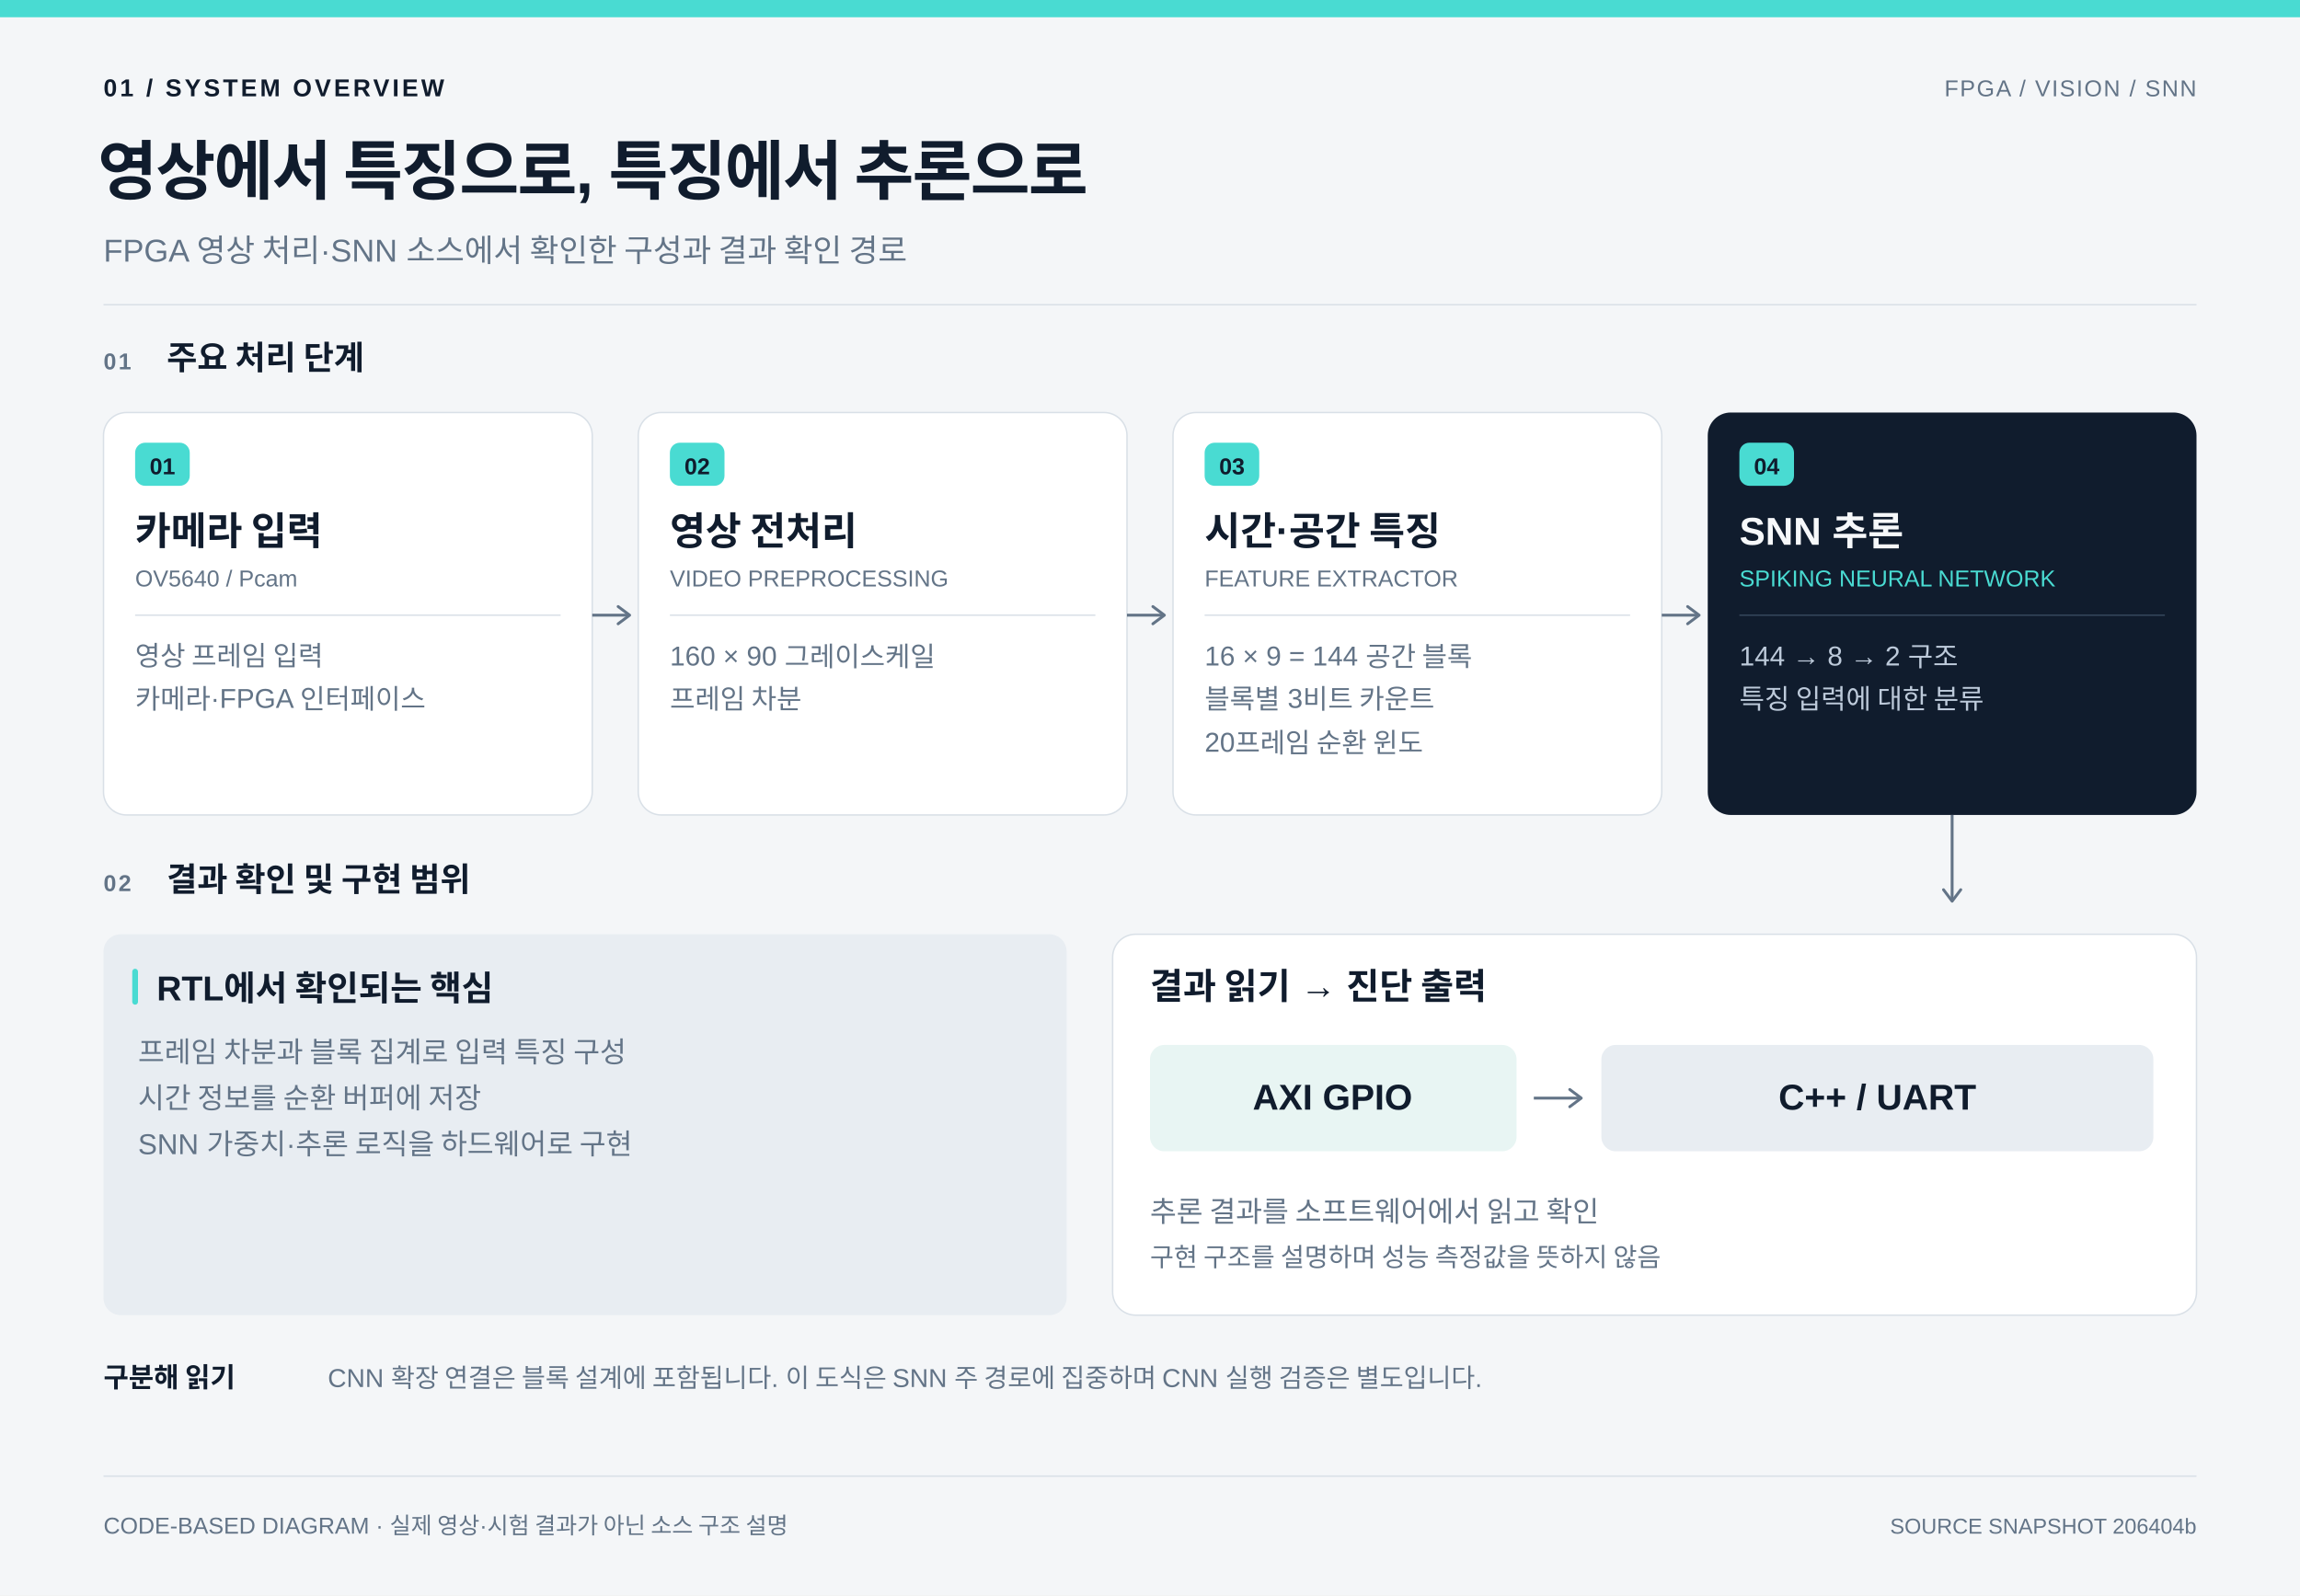
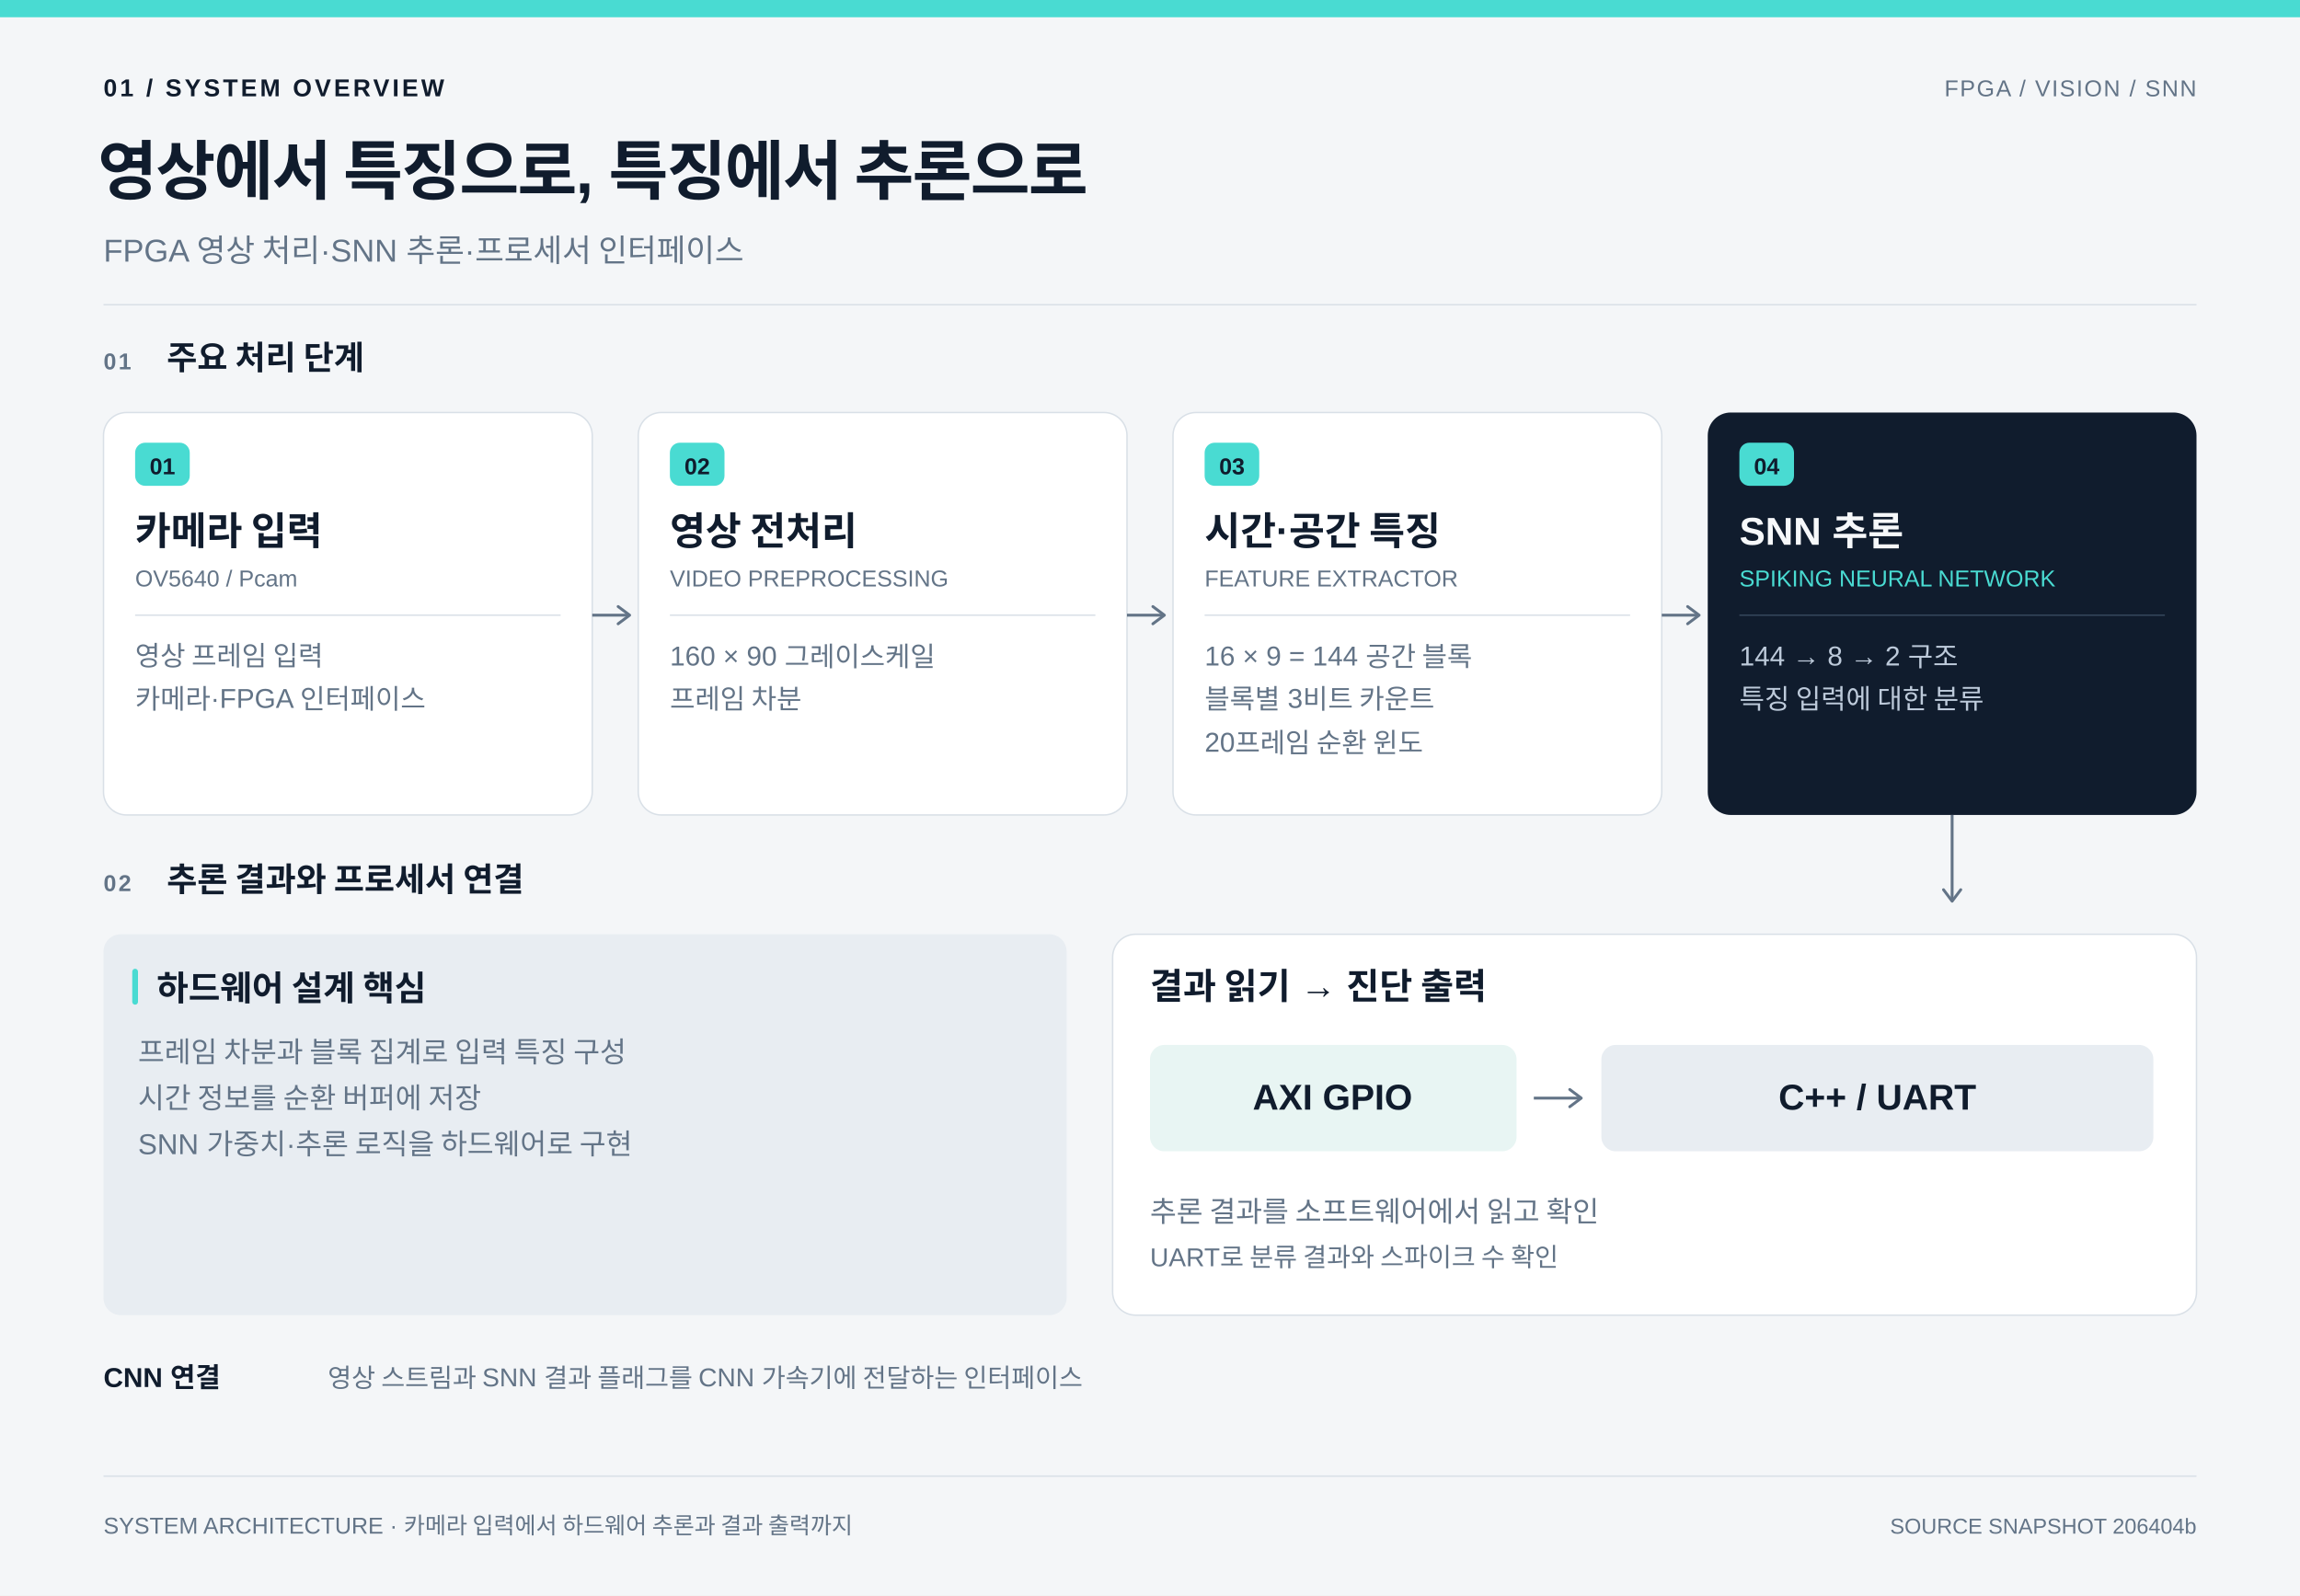
<svg xmlns="http://www.w3.org/2000/svg" width="1600" height="1110" viewBox="0 0 1600 1110" role="img" aria-labelledby="title desc">
  <rect x="0" y="0" width="1600" height="1110" rx="0" fill="#F4F6F8" opacity="1" />
  <rect x="0" y="0" width="1600" height="12" rx="0" fill="#49DBD2" opacity="1" />
  <text x="72" y="67" font-family="'Malgun Gothic','Segoe UI',Arial,sans-serif" font-size="17" fill="#101C2D" font-weight="700" letter-spacing="2" text-anchor="start">01  /  SYSTEM OVERVIEW</text>
  <text x="1528" y="67" font-family="'Malgun Gothic','Segoe UI',Arial,sans-serif" font-size="16" fill="#637487" font-weight="500" letter-spacing="1" text-anchor="end">FPGA / VISION / SNN</text>
  <text x="68" y="135" font-family="'Malgun Gothic','Segoe UI',Arial,sans-serif" font-size="45" fill="#101C2D" font-weight="700" letter-spacing="-1" text-anchor="start">영상에서 특징으로, 특징에서 추론으로</text>
-   <text x="72" y="182" font-family="'Malgun Gothic','Segoe UI',Arial,sans-serif" font-size="22" fill="#637487" font-weight="400" letter-spacing="0" text-anchor="start">FPGA 영상 처리·SNN 소스에서 확인한 구성과 결과 확인 경로</text>
+   <text x="72" y="182" font-family="'Malgun Gothic','Segoe UI',Arial,sans-serif" font-size="22" fill="#637487" font-weight="400" letter-spacing="0" text-anchor="start">FPGA 영상 처리·SNN 추론·프로세서 인터페이스</text>
  <line x1="72" y1="212" x2="1528" y2="212" stroke="#D9E0E7" stroke-width="1" opacity="1" />
  <text x="72" y="257" font-family="'Malgun Gothic','Segoe UI',Arial,sans-serif" font-size="16" fill="#637487" font-weight="700" letter-spacing="1.5" text-anchor="start">01</text>
  <text x="116" y="257" font-family="'Malgun Gothic','Segoe UI',Arial,sans-serif" font-size="23" fill="#101C2D" font-weight="700" letter-spacing="0" text-anchor="start">주요 처리 단계</text>
  <rect x="72" y="287" width="340" height="280" rx="16" fill="#FFFFFF" opacity="1" stroke="#D9E0E7" stroke-width="1" />
  <rect x="94" y="308" width="38" height="30" rx="7" fill="#49DBD2" opacity="1" />
  <text x="113" y="330" font-family="'Malgun Gothic','Segoe UI',Arial,sans-serif" font-size="16" fill="#101C2D" font-weight="700" letter-spacing="0" text-anchor="middle">01</text>
  <text x="94" y="379" font-family="'Malgun Gothic','Segoe UI',Arial,sans-serif" font-size="27" fill="#101C2D" font-weight="700" letter-spacing="0" text-anchor="start">카메라 입력</text>
  <text x="94" y="408" font-family="'Malgun Gothic','Segoe UI',Arial,sans-serif" font-size="16" fill="#637487" font-weight="500" letter-spacing="0" text-anchor="start">OV5640 / Pcam</text>
  <line x1="94" y1="428" x2="390" y2="428" stroke="#D9E0E7" stroke-width="1" opacity="1" />
  <text x="94" y="463" font-family="'Malgun Gothic','Segoe UI',Arial,sans-serif" font-size="19" fill="#637487" font-weight="400" letter-spacing="0" text-anchor="start">영상 프레임 입력</text>
  <text x="94" y="493" font-family="'Malgun Gothic','Segoe UI',Arial,sans-serif" font-size="19" fill="#637487" font-weight="400" letter-spacing="0" text-anchor="start">카메라·FPGA 인터페이스</text>
  <rect x="444" y="287" width="340" height="280" rx="16" fill="#FFFFFF" opacity="1" stroke="#D9E0E7" stroke-width="1" />
  <rect x="466" y="308" width="38" height="30" rx="7" fill="#49DBD2" opacity="1" />
  <text x="485" y="330" font-family="'Malgun Gothic','Segoe UI',Arial,sans-serif" font-size="16" fill="#101C2D" font-weight="700" letter-spacing="0" text-anchor="middle">02</text>
  <text x="466" y="379" font-family="'Malgun Gothic','Segoe UI',Arial,sans-serif" font-size="27" fill="#101C2D" font-weight="700" letter-spacing="0" text-anchor="start">영상 전처리</text>
  <text x="466" y="408" font-family="'Malgun Gothic','Segoe UI',Arial,sans-serif" font-size="16" fill="#637487" font-weight="500" letter-spacing="0" text-anchor="start">VIDEO PREPROCESSING</text>
  <line x1="466" y1="428" x2="762" y2="428" stroke="#D9E0E7" stroke-width="1" opacity="1" />
  <text x="466" y="463" font-family="'Malgun Gothic','Segoe UI',Arial,sans-serif" font-size="19" fill="#637487" font-weight="400" letter-spacing="0" text-anchor="start">160 × 90 그레이스케일</text>
  <text x="466" y="493" font-family="'Malgun Gothic','Segoe UI',Arial,sans-serif" font-size="19" fill="#637487" font-weight="400" letter-spacing="0" text-anchor="start">프레임 차분</text>
  <rect x="816" y="287" width="340" height="280" rx="16" fill="#FFFFFF" opacity="1" stroke="#D9E0E7" stroke-width="1" />
  <rect x="838" y="308" width="38" height="30" rx="7" fill="#49DBD2" opacity="1" />
  <text x="857" y="330" font-family="'Malgun Gothic','Segoe UI',Arial,sans-serif" font-size="16" fill="#101C2D" font-weight="700" letter-spacing="0" text-anchor="middle">03</text>
  <text x="838" y="379" font-family="'Malgun Gothic','Segoe UI',Arial,sans-serif" font-size="27" fill="#101C2D" font-weight="700" letter-spacing="0" text-anchor="start">시간·공간 특징</text>
  <text x="838" y="408" font-family="'Malgun Gothic','Segoe UI',Arial,sans-serif" font-size="16" fill="#637487" font-weight="500" letter-spacing="0" text-anchor="start">FEATURE EXTRACTOR</text>
  <line x1="838" y1="428" x2="1134" y2="428" stroke="#D9E0E7" stroke-width="1" opacity="1" />
  <text x="838" y="463" font-family="'Malgun Gothic','Segoe UI',Arial,sans-serif" font-size="19" fill="#637487" font-weight="400" letter-spacing="0" text-anchor="start">16 × 9 = 144 공간 블록</text>
  <text x="838" y="493" font-family="'Malgun Gothic','Segoe UI',Arial,sans-serif" font-size="19" fill="#637487" font-weight="400" letter-spacing="0" text-anchor="start">블록별 3비트 카운트</text>
  <text x="838" y="523" font-family="'Malgun Gothic','Segoe UI',Arial,sans-serif" font-size="19" fill="#637487" font-weight="400" letter-spacing="0" text-anchor="start">20프레임 순환 윈도</text>
  <rect x="1188" y="287" width="340" height="280" rx="16" fill="#101C2D" opacity="1" />
  <rect x="1210" y="308" width="38" height="30" rx="7" fill="#49DBD2" opacity="1" />
  <text x="1229" y="330" font-family="'Malgun Gothic','Segoe UI',Arial,sans-serif" font-size="16" fill="#101C2D" font-weight="700" letter-spacing="0" text-anchor="middle">04</text>
  <text x="1210" y="379" font-family="'Malgun Gothic','Segoe UI',Arial,sans-serif" font-size="27" fill="#F6F8FA" font-weight="700" letter-spacing="0" text-anchor="start">SNN 추론</text>
  <text x="1210" y="408" font-family="'Malgun Gothic','Segoe UI',Arial,sans-serif" font-size="16" fill="#49DBD2" font-weight="500" letter-spacing="0" text-anchor="start">SPIKING NEURAL NETWORK</text>
  <line x1="1210" y1="428" x2="1506" y2="428" stroke="#35465B" stroke-width="1" opacity="1" />
  <text x="1210" y="463" font-family="'Malgun Gothic','Segoe UI',Arial,sans-serif" font-size="19" fill="#BDCADA" font-weight="400" letter-spacing="0" text-anchor="start">144 → 8 → 2 구조</text>
  <text x="1210" y="493" font-family="'Malgun Gothic','Segoe UI',Arial,sans-serif" font-size="19" fill="#BDCADA" font-weight="400" letter-spacing="0" text-anchor="start">특징 입력에 대한 분류</text>
  <line x1="412" y1="428" x2="437" y2="428" stroke="#637487" stroke-width="2" opacity="1" />
  <path d="M 430 422 L 438 428 L 430 434" fill="none" stroke="#637487" stroke-width="2" stroke-linecap="round" stroke-linejoin="round" opacity="1" />
  <line x1="784" y1="428" x2="809" y2="428" stroke="#637487" stroke-width="2" opacity="1" />
  <path d="M 802 422 L 810 428 L 802 434" fill="none" stroke="#637487" stroke-width="2" stroke-linecap="round" stroke-linejoin="round" opacity="1" />
  <line x1="1156" y1="428" x2="1181" y2="428" stroke="#637487" stroke-width="2" opacity="1" />
  <path d="M 1174 422 L 1182 428 L 1174 434" fill="none" stroke="#637487" stroke-width="2" stroke-linecap="round" stroke-linejoin="round" opacity="1" />
  <line x1="1358" y1="567" x2="1358" y2="626" stroke="#637487" stroke-width="2" opacity="1" />
  <path d="M 1352 619 L 1358 627 L 1364 619" fill="none" stroke="#637487" stroke-width="2" stroke-linecap="round" stroke-linejoin="round" opacity="1" />
  <text x="72" y="620" font-family="'Malgun Gothic','Segoe UI',Arial,sans-serif" font-size="16" fill="#637487" font-weight="700" letter-spacing="1.5" text-anchor="start">02</text>
-   <text x="116" y="620" font-family="'Malgun Gothic','Segoe UI',Arial,sans-serif" font-size="23" fill="#101C2D" font-weight="700" letter-spacing="0" text-anchor="start">결과 확인 및 구현 범위</text>
+   <text x="116" y="620" font-family="'Malgun Gothic','Segoe UI',Arial,sans-serif" font-size="23" fill="#101C2D" font-weight="700" letter-spacing="0" text-anchor="start">추론 결과와 프로세서 연결</text>
  <rect x="72" y="650" width="670" height="265" rx="12" fill="#E8EDF2" opacity="1" />
  <rect x="92" y="674" width="4" height="25" rx="2" fill="#49DBD2" opacity="1" />
-   <text x="109" y="696" font-family="'Malgun Gothic','Segoe UI',Arial,sans-serif" font-size="24" fill="#101C2D" font-weight="700" letter-spacing="0" text-anchor="start">RTL에서 확인되는 핵심</text>
+   <text x="109" y="696" font-family="'Malgun Gothic','Segoe UI',Arial,sans-serif" font-size="24" fill="#101C2D" font-weight="700" letter-spacing="0" text-anchor="start">하드웨어 설계 핵심</text>
  <text x="96" y="739" font-family="'Malgun Gothic','Segoe UI',Arial,sans-serif" font-size="20" fill="#637487" font-weight="400" letter-spacing="0" text-anchor="start">프레임 차분과 블록 집계로 입력 특징 구성</text>
  <text x="96" y="771" font-family="'Malgun Gothic','Segoe UI',Arial,sans-serif" font-size="20" fill="#637487" font-weight="400" letter-spacing="0" text-anchor="start">시간 정보를 순환 버퍼에 저장</text>
  <text x="96" y="803" font-family="'Malgun Gothic','Segoe UI',Arial,sans-serif" font-size="20" fill="#637487" font-weight="400" letter-spacing="0" text-anchor="start">SNN 가중치·추론 로직을 하드웨어로 구현</text>
  <rect x="774" y="650" width="754" height="265" rx="16" fill="#FFFFFF" opacity="1" stroke="#D9E0E7" stroke-width="1" />
  <text x="800" y="695" font-family="'Malgun Gothic','Segoe UI',Arial,sans-serif" font-size="25" fill="#101C2D" font-weight="700" letter-spacing="0" text-anchor="start">결과 읽기 → 진단 출력</text>
  <rect x="800" y="727" width="255" height="74" rx="10" fill="#E8F5F3" opacity="1" />
  <text x="927" y="772" font-family="'Malgun Gothic','Segoe UI',Arial,sans-serif" font-size="25" fill="#101C2D" font-weight="700" letter-spacing="0" text-anchor="middle">AXI GPIO</text>
  <line x1="1067" y1="764" x2="1099" y2="764" stroke="#637487" stroke-width="2" opacity="1" />
  <path d="M 1092 758 L 1100 764 L 1092 770" fill="none" stroke="#637487" stroke-width="2" stroke-linecap="round" stroke-linejoin="round" opacity="1" />
  <rect x="1114" y="727" width="384" height="74" rx="10" fill="#E8EDF2" opacity="1" />
  <text x="1306" y="772" font-family="'Malgun Gothic','Segoe UI',Arial,sans-serif" font-size="25" fill="#101C2D" font-weight="700" letter-spacing="0" text-anchor="middle">C++ / UART</text>
  <text x="800" y="850" font-family="'Malgun Gothic','Segoe UI',Arial,sans-serif" font-size="20" fill="#637487" font-weight="400" letter-spacing="0" text-anchor="start">추론 결과를 소프트웨어에서 읽고 확인</text>
-   <text x="800" y="881" font-family="'Malgun Gothic','Segoe UI',Arial,sans-serif" font-size="18" fill="#637487" font-weight="400" letter-spacing="0" text-anchor="start">구현 구조를 설명하며 성능 측정값을 뜻하지 않음</text>
-   <text x="72" y="965" font-family="'Malgun Gothic','Segoe UI',Arial,sans-serif" font-size="19" fill="#101C2D" font-weight="700" letter-spacing="0" text-anchor="start">구분해 읽기</text>
-   <text x="228" y="965" font-family="'Malgun Gothic','Segoe UI',Arial,sans-serif" font-size="18" fill="#637487" font-weight="400" letter-spacing="0" text-anchor="start">CNN 확장 연결은 블록 설계에 포함됩니다. 이 도식은 SNN 주 경로에 집중하며 CNN 실행 검증은 별도입니다.</text>
+   <text x="800" y="881" font-family="'Malgun Gothic','Segoe UI',Arial,sans-serif" font-size="18" fill="#637487" font-weight="400" letter-spacing="0" text-anchor="start">UART로 분류 결과와 스파이크 수 확인</text>
+   <text x="72" y="965" font-family="'Malgun Gothic','Segoe UI',Arial,sans-serif" font-size="19" fill="#101C2D" font-weight="700" letter-spacing="0" text-anchor="start">CNN 연결</text>
+   <text x="228" y="965" font-family="'Malgun Gothic','Segoe UI',Arial,sans-serif" font-size="18" fill="#637487" font-weight="400" letter-spacing="0" text-anchor="start">영상 스트림과 SNN 결과 플래그를 CNN 가속기에 전달하는 인터페이스</text>
  <line x1="72" y1="1027" x2="1528" y2="1027" stroke="#D9E0E7" stroke-width="1" opacity="1" />
-   <text x="72" y="1067" font-family="'Malgun Gothic','Segoe UI',Arial,sans-serif" font-size="16" fill="#637487" font-weight="400" letter-spacing="0" text-anchor="start">CODE-BASED DIAGRAM  ·  실제 영상·시험 결과가 아닌 소스 구조 설명</text>
+   <text x="72" y="1067" font-family="'Malgun Gothic','Segoe UI',Arial,sans-serif" font-size="16" fill="#637487" font-weight="400" letter-spacing="0" text-anchor="start">SYSTEM ARCHITECTURE  ·  카메라 입력에서 하드웨어 추론과 결과 출력까지</text>
  <text x="1528" y="1067" font-family="'Malgun Gothic','Segoe UI',Arial,sans-serif" font-size="15" fill="#637487" font-weight="400" letter-spacing="0" text-anchor="end">SOURCE SNAPSHOT  206404b</text>
</svg>
